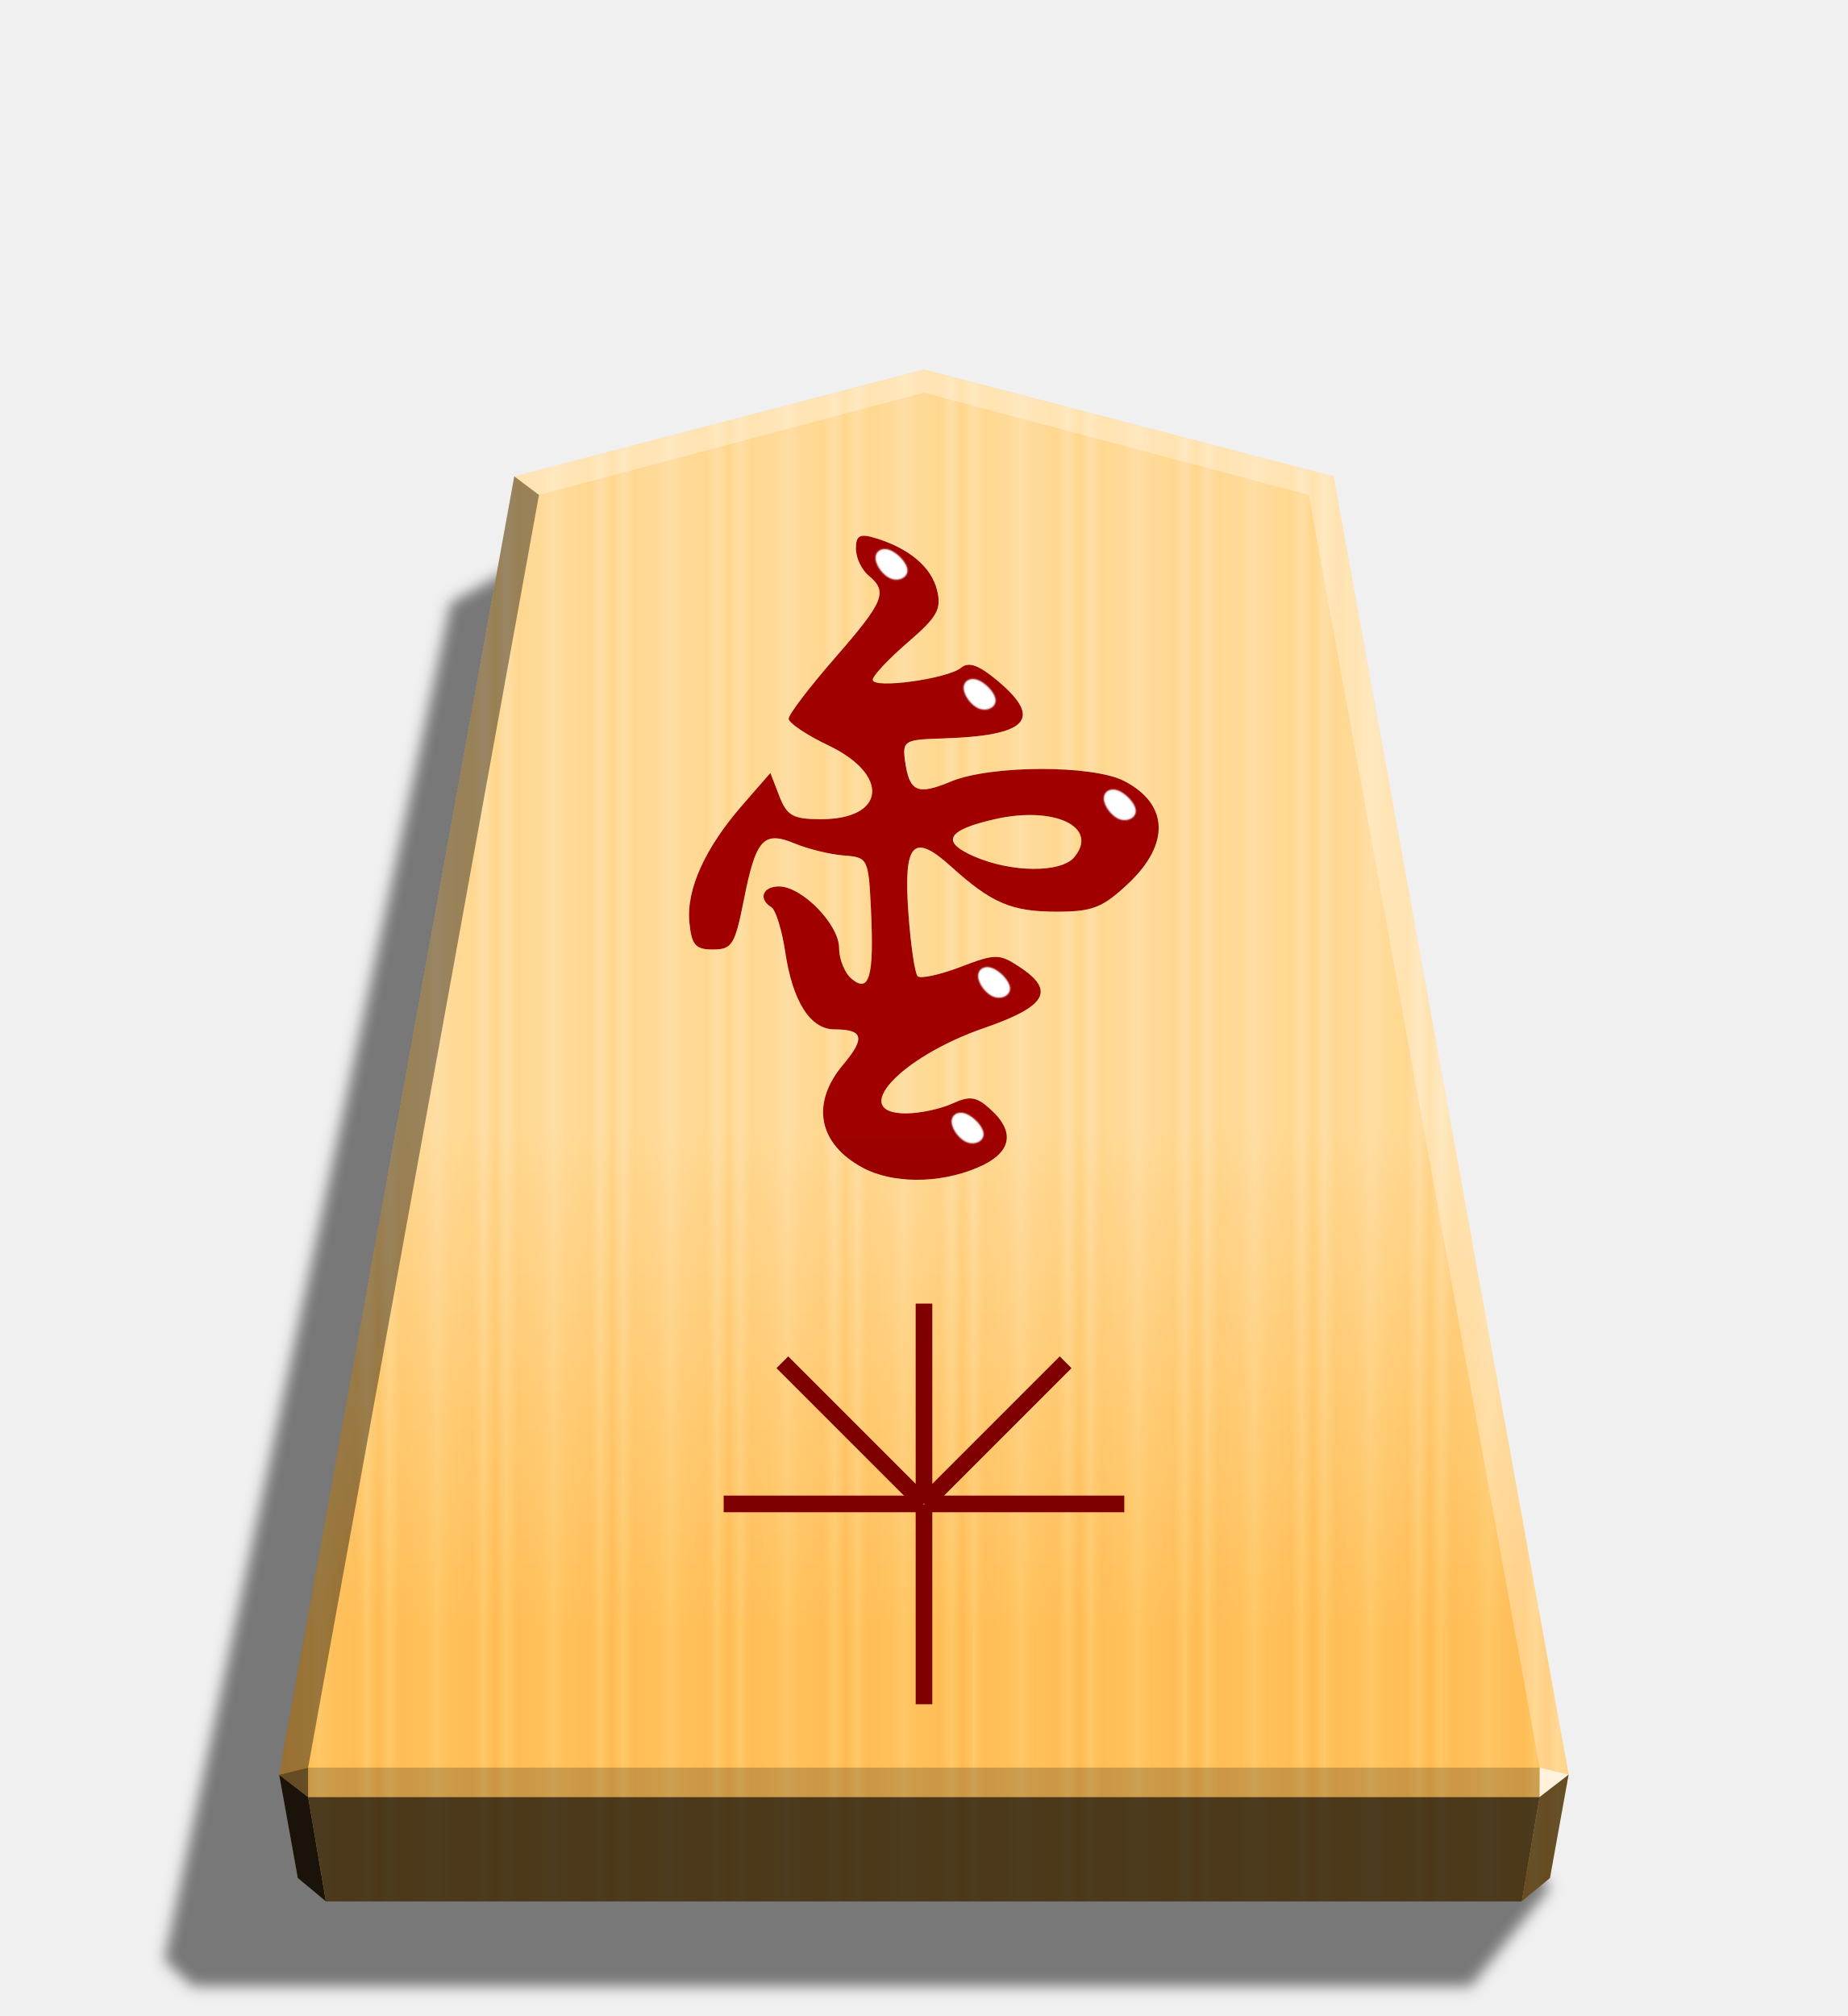
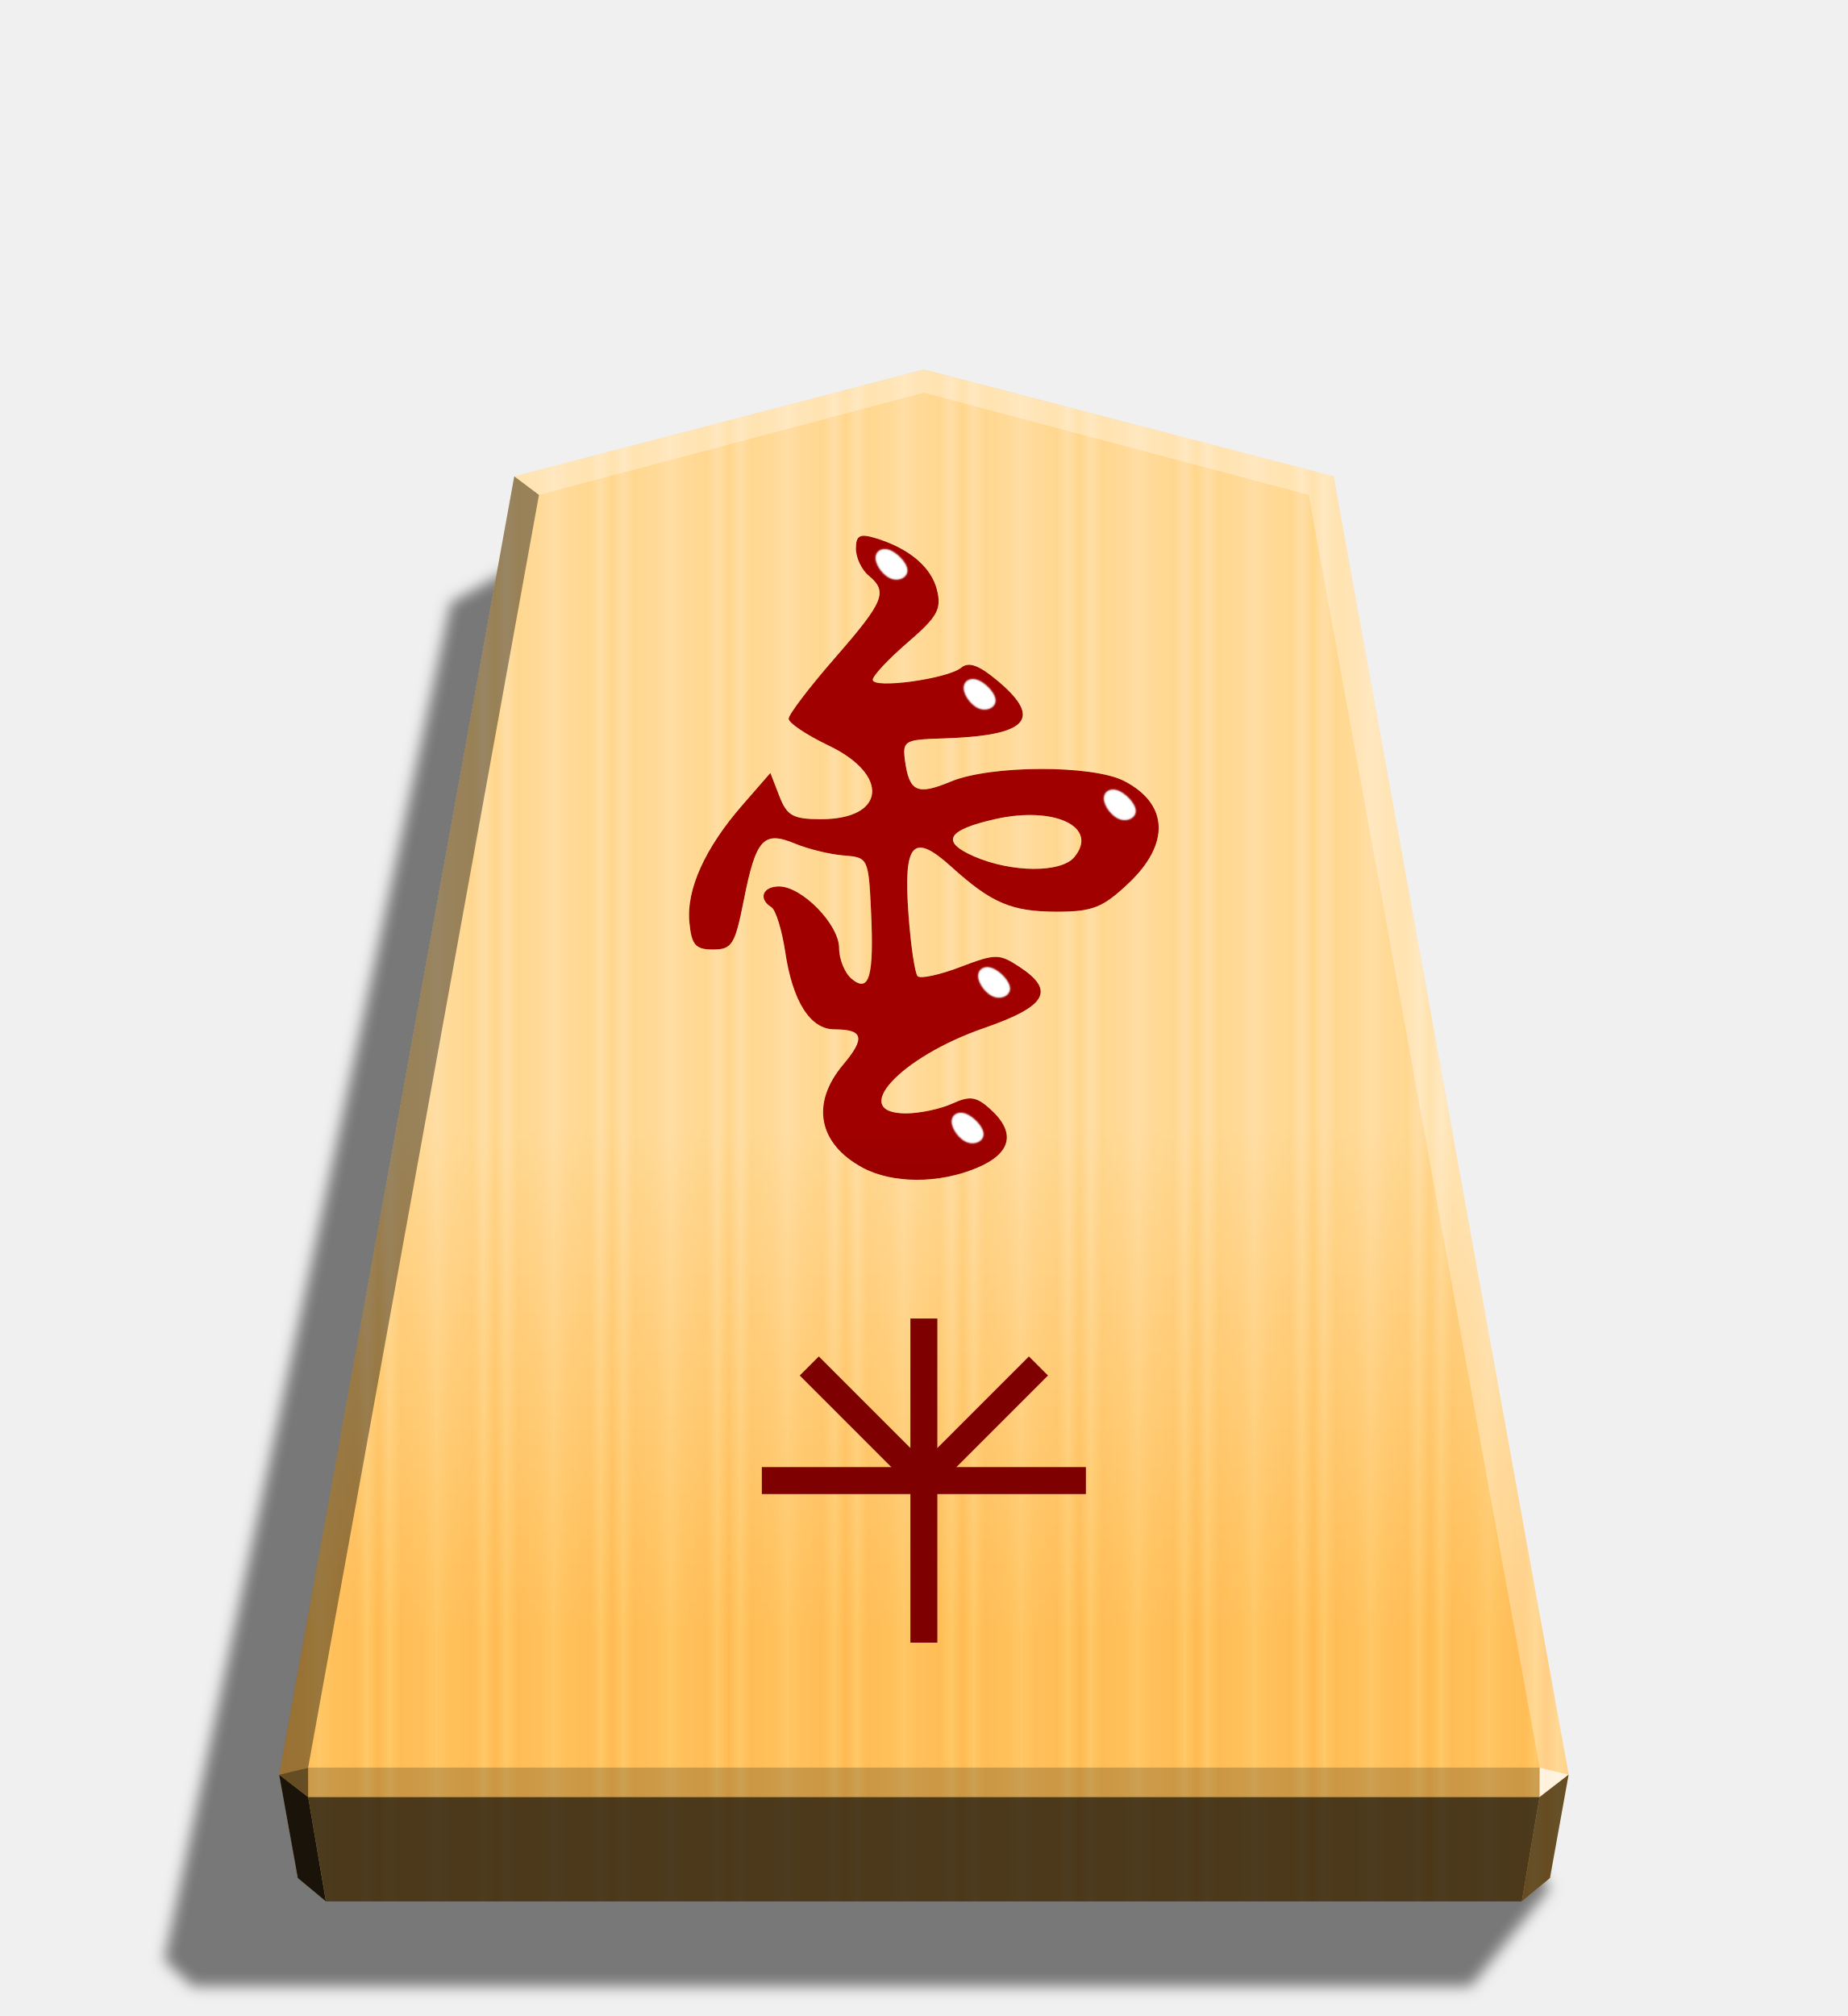
<svg xmlns="http://www.w3.org/2000/svg" xmlns:xlink="http://www.w3.org/1999/xlink" width="498.898" height="544.252" viewBox="0 0 1320 1440">
-   <style>.E{filter:url(#D)}.F{color-interpolation-filters:sRGB}</style>
+   <style>.C{filter:url(#D)}.D{color-interpolation-filters:sRGB}</style>
  <defs>
    <linearGradient id="A" x1="-1430.769" y1="-77.47" x2="-1409.955" y2="-77.47" spreadMethod="reflect" gradientUnits="userSpaceOnUse">
      <stop offset="0" stop-color="#ffd285" />
      <stop offset=".232" stop-color="#ffcd79" />
      <stop offset=".616" stop-color="#ffca73" />
      <stop offset=".808" stop-color="#ffd386" />
      <stop offset="1" stop-color="#ffc86e" />
    </linearGradient>
    <linearGradient id="B" x1="-899.903" y1="-319.311" x2="-899.906" y2="125.211" gradientUnits="userSpaceOnUse">
      <stop offset=".599" stop-color="#fff" />
      <stop offset="1" />
    </linearGradient>
-     <filter id="C" x="-.012" y="-.011" width="1.024" height="1.023" class="F">
+     <filter id="C" x="-.012" y="-.011" width="1.024" height="1.023" class="D">
      <feGaussianBlur stdDeviation="2.441" />
    </filter>
-     <filter id="D" x="-.079" y="-.083" width="1.159" height="1.166" class="F">
+     <filter id="D" x="-.079" y="-.083" width="1.159" height="1.166" class="D">
      <feGaussianBlur stdDeviation=".392" />
    </filter>
    <path id="E" d="M-2567.052-177.85c2.955 1.031 6.529 4.742 6.735 7.422s-2.955 4.33-5.91 3.299-5.704-4.742-5.91-7.422 2.131-4.33 5.086-3.299z" />
  </defs>
  <path style="mix-blend-mode:multiply" d="M-2728.669 265.144l28.198 35.189h455.354l10.087-9.413-101.985-483.44-31.462-17.601z" transform="matrix(-2.0051 0 0 2.0051 -4364.078 816.6622)" opacity=".5" filter="url(#C)" />
  <path d="M-1215.568-283.246l-145.942 38.045-83.762 462.487 6.639 36.814 10.024 8.338h426.077l10.024-8.338 6.639-36.814-83.759-462.487z" fill="url(#A)" transform="matrix(2.0051 0 0 2.0051 3097.382 831.9343)" />
  <g transform="matrix(1.9108 0 0 1.9108 5540.426 732.7015)">
    <path d="M-2577.102 52.997c-16.549-8.981-19.376-23.989-7.237-38.416 8.416-10.002 7.629-13.246-3.217-13.246-9.03 0-15.642-10.411-18.411-28.992-1.218-8.169-3.546-15.676-5.174-16.682-5.004-3.093-3.284-7.743 2.865-7.743 8.575 0 22.454 14.237 22.454 23.032 0 4.191 2.104 9.367 4.676 11.502 6.629 5.501 8.431-.793 7.269-25.382-.93-19.667-1.118-20.051-10.16-20.735-5.067-.383-13.276-2.38-18.242-4.437-11.84-4.904-14.65-1.802-19.187 21.186-3.27 16.564-4.416 18.401-11.488 18.401-6.55 0-8.018-1.681-8.833-10.118-1.189-12.303 5.8-27.778 19.798-43.843l10.479-12.026 3.34 8.641c2.853 7.38 5.13 8.641 15.602 8.641 24.138 0 25.833-16.56 2.819-27.555-8.209-3.922-14.925-8.427-14.925-10.012s7.777-11.799 17.282-22.697c18.48-21.19 19.93-24.751 12.569-30.86-2.592-2.151-4.713-6.662-4.713-10.023 0-4.868 1.438-5.682 7.07-4.001 12.667 3.781 21.069 10.796 23.227 19.395 1.809 7.205.214 10.071-10.948 19.685-7.186 6.189-13.065 12.466-13.065 13.95 0 3.512 28.042-.331 33.11-4.538 2.798-2.322 6.644-.917 13.671 4.997 17.103 14.391 11.06 20.537-21.119 21.479-13.715.402-14.597.935-13.608 8.235 1.591 11.747 4.585 13.123 17.139 7.878 14.834-6.198 53.012-6.309 64.848-.188 16.572 8.57 17.186 23.512 1.572 38.237-9.622 9.075-13.435 10.583-26.752 10.583-16.956 0-24.419-3.181-39.525-16.85-14.244-12.888-17.883-8.932-16 17.39.853 11.924 2.412 22.541 3.464 23.593s8.226-.498 15.942-3.445c13.137-5.017 14.541-5.023 22.066-.092 13.61 8.917 10.222 14.806-13.174 22.898-31.576 10.922-50.793 31.92-29.213 31.92 5.104 0 12.875-1.638 17.269-3.641 6.658-3.034 9.041-2.69 14.288 2.058 9.693 8.772 7.894 16.542-5.084 21.965-14.264 5.96-31.604 5.902-42.743-.143zm79.229-116.037c9.318-11.227-7.366-19.244-29.609-14.227-18.066 4.075-20.528 8.474-7.828 13.985 13.989 6.07 32.501 6.19 37.437.242z" fill="maroon" />
    <g fill="#fff">
-       <use xlink:href="#E" class="E" />
-       <use xlink:href="#E" x="32.947" y="48.587" class="E" />
-       <use xlink:href="#E" x="85.357" y="89.893" class="E" />
-       <use xlink:href="#E" x="38.349" y="156.282" class="E" />
-       <use xlink:href="#E" x="28.453" y="210.712" class="E" />
+       <use xlink:href="#E" class="C" />
+       <use xlink:href="#E" x="32.947" y="48.587" class="C" />
+       <use xlink:href="#E" x="85.357" y="89.893" class="C" />
+       <use xlink:href="#E" x="38.349" y="156.282" class="C" />
+       <use xlink:href="#E" x="28.453" y="210.712" class="C" />
    </g>
  </g>
  <path d="M-899.903-323.401l-145.942 37.996-83.762 462.487 6.639 36.814 10.024 8.338h426.077l10.024-8.338 6.639-36.814-83.759-462.487z" opacity=".25" fill="url(#B)" transform="matrix(2.0051 0 0 2.0051 2464.431 912.5491)" style="mix-blend-mode:overlay" />
-   <g fill="#7f0000">
-     <path d="M654.153 1074.616h11.87v142.705h-11.87zm11.87-.772h-11.87V931.138h11.87z" />
-     <path d="M659.698 1068.294v11.87H516.993v-11.87zm.775 11.87v-11.87h142.705v11.87z" />
-     <path d="M664.558 1078.152l-8.393-8.393 100.908-100.908 8.393 8.393z" />
-     <path d="M664.01 1069.759l-8.393 8.393-100.908-100.908 8.393-8.393z" />
-   </g>
  <path d="M1099.875 1262.57l-.043 21.064 20.75-16.013-20.707-5.052z" opacity=".8" fill="#fff" />
  <path d="M1120.582 1267.622l-20.75 16.013-12.661 74.524 20.099-16.719 13.312-73.818z" opacity=".6" />
  <g fill="#fff">
    <path d="M367.372 340.273l17.664 13.248 274.969-73.032v-16.402z" opacity=".3" />
    <path d="M952.633 340.273l-17.664 13.248-274.964-73.032v-16.402z" opacity=".3" />
    <path d="M952.633 340.273l-17.664 13.248 164.905 909.049 20.707 5.052z" opacity=".3" />
  </g>
  <path d="M367.372 340.273l17.664 13.248-164.91 909.049-20.707 5.052z" opacity=".4" />
  <path d="M199.418 1267.622l20.75 16.013 12.661 74.524-20.099-16.719-13.312-73.818z" opacity=".9" />
  <path d="M220.126 1262.57l.043 21.064-20.75-16.013 20.707-5.052z" opacity=".6" />
  <path d="M220.126 1262.57h879.749l-.043 21.064H220.168l-.043-21.064z" opacity=".2" />
  <path d="M1099.832 1283.634l-12.661 74.524H232.829l-12.661-74.524h879.663z" opacity=".7" />
+   <g fill="#7e0000">
+     <path d="M650.372 941.796h19.257v231.518h-19.257z" />
+     <path d="M775.759 1047.927v19.257H544.241v-19.257z" />
+     <path d="M735.046 968.893l13.617 13.617-84.674 84.674-13.617-13.617z" />
+     <path d="M669.629 1053.567l-13.617 13.617-84.674-84.674 13.617-13.617z" />
+   </g>
</svg>
